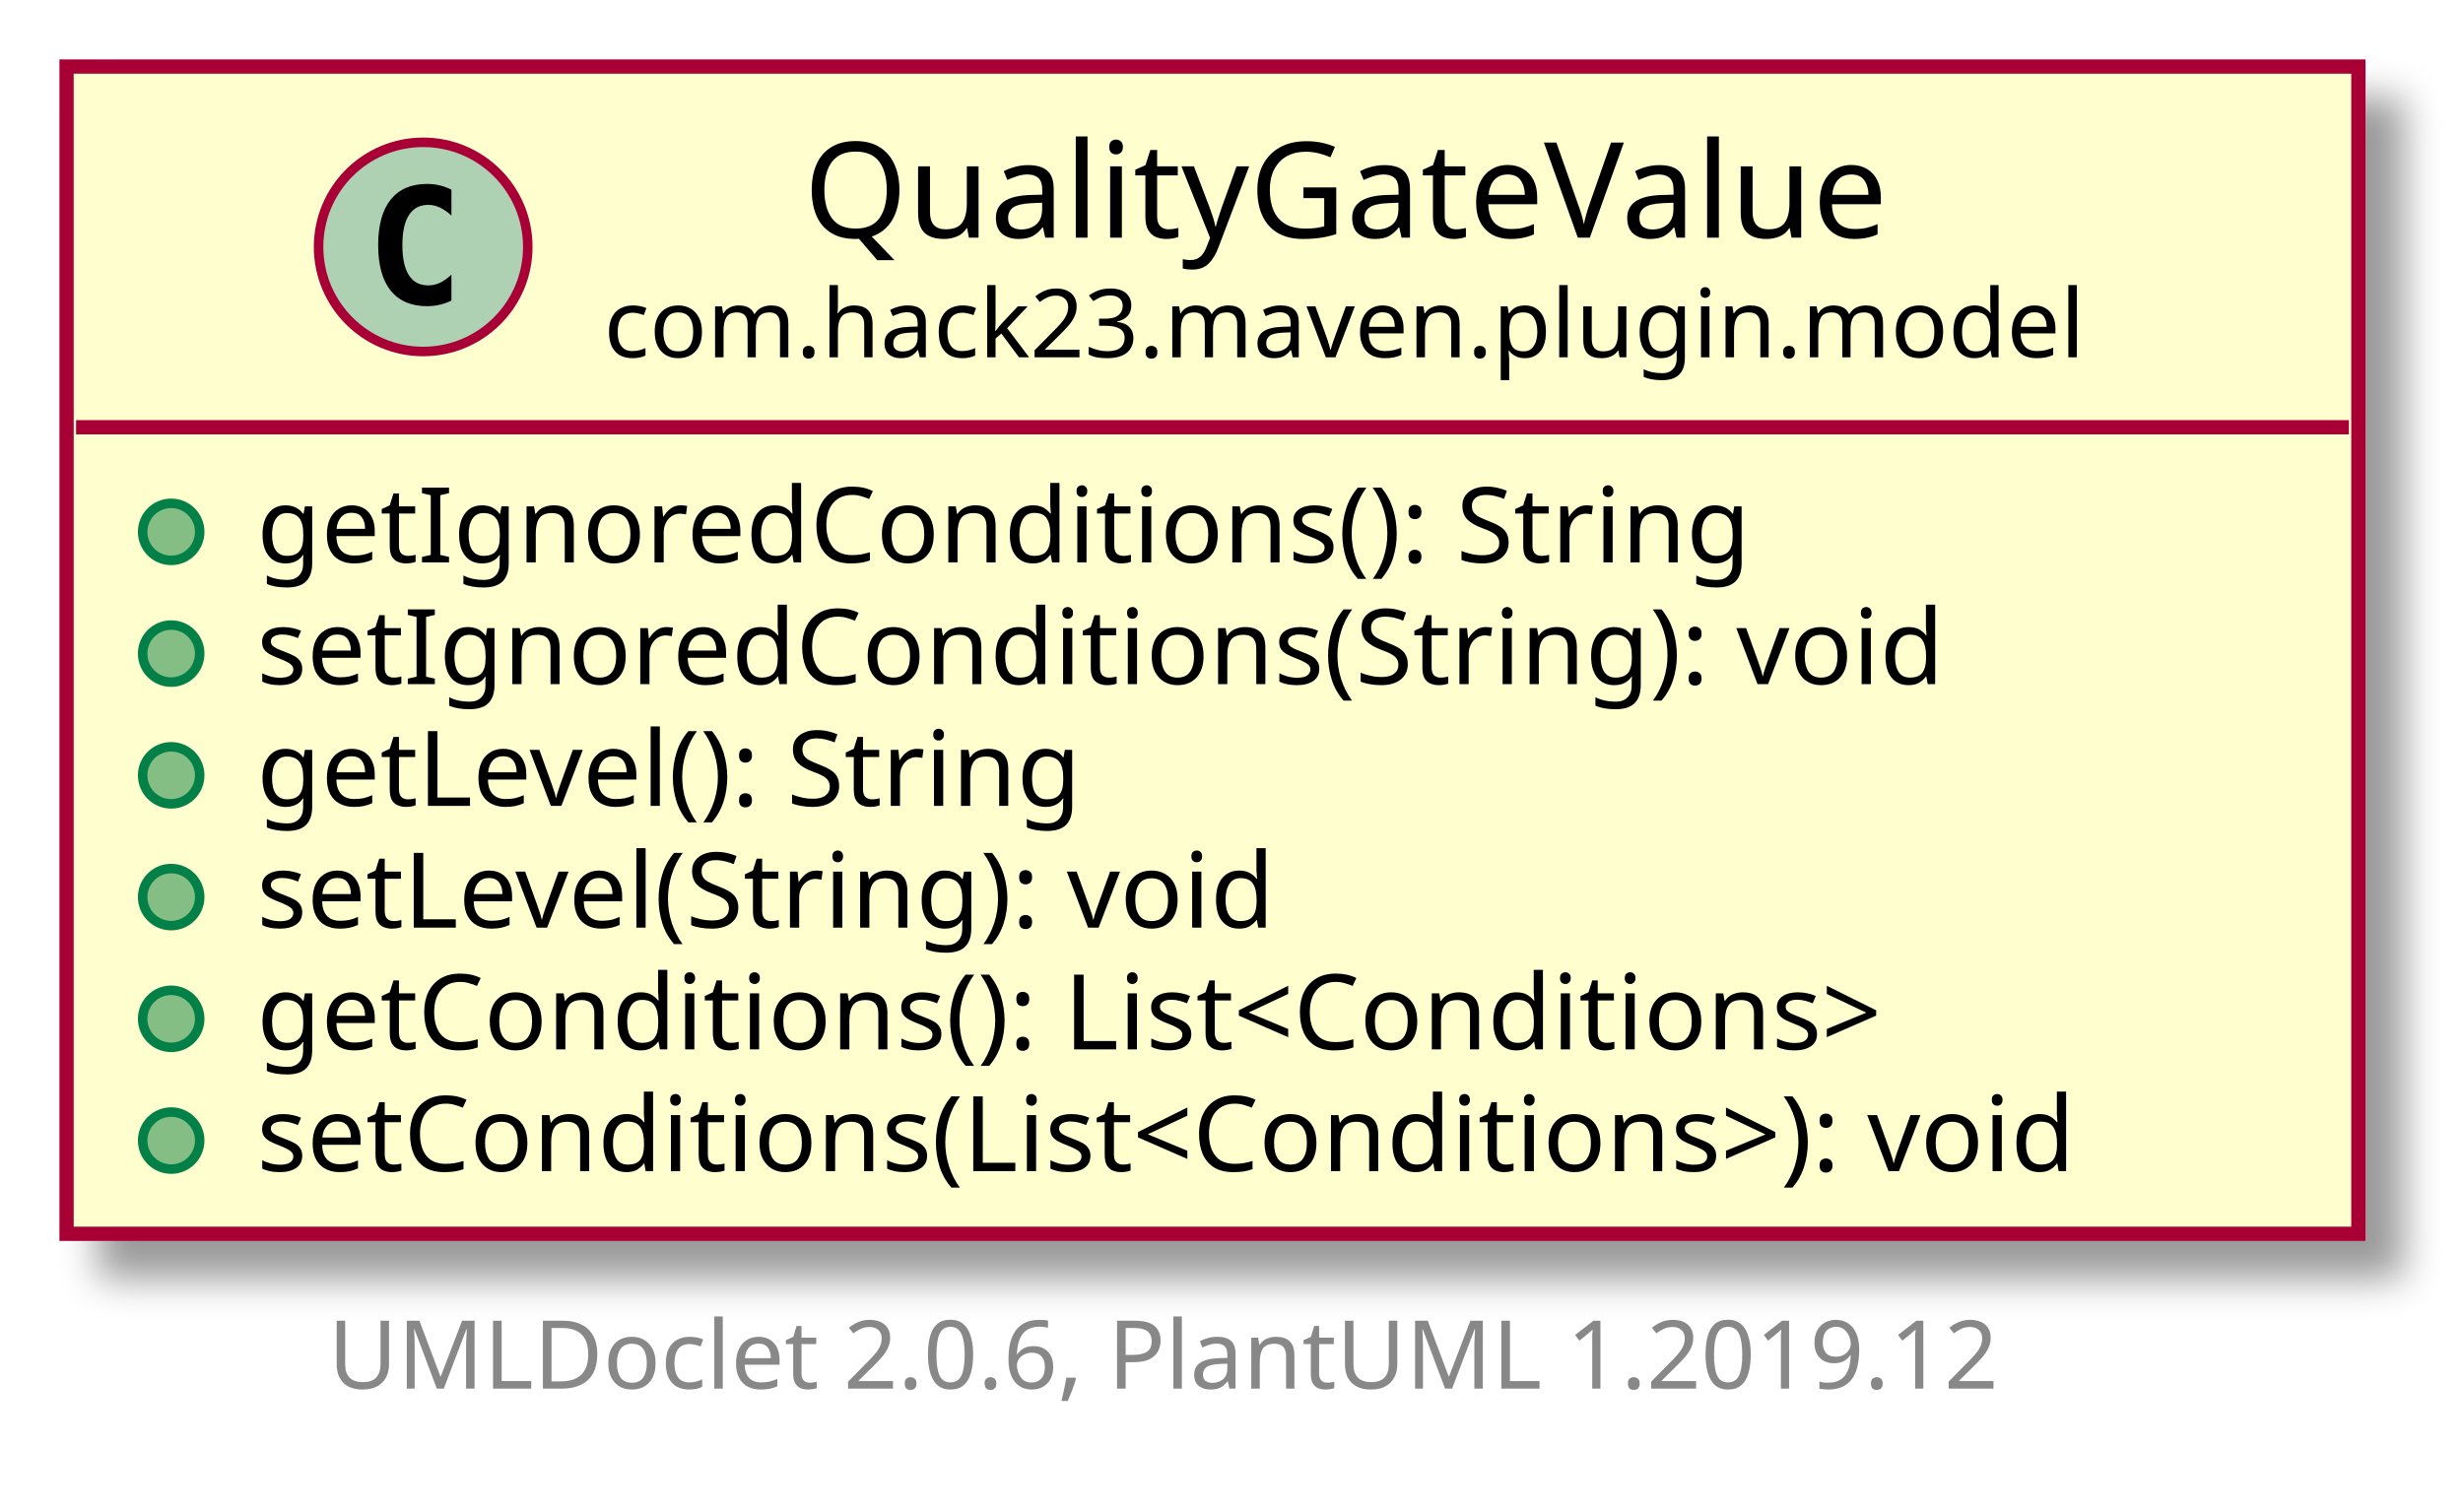
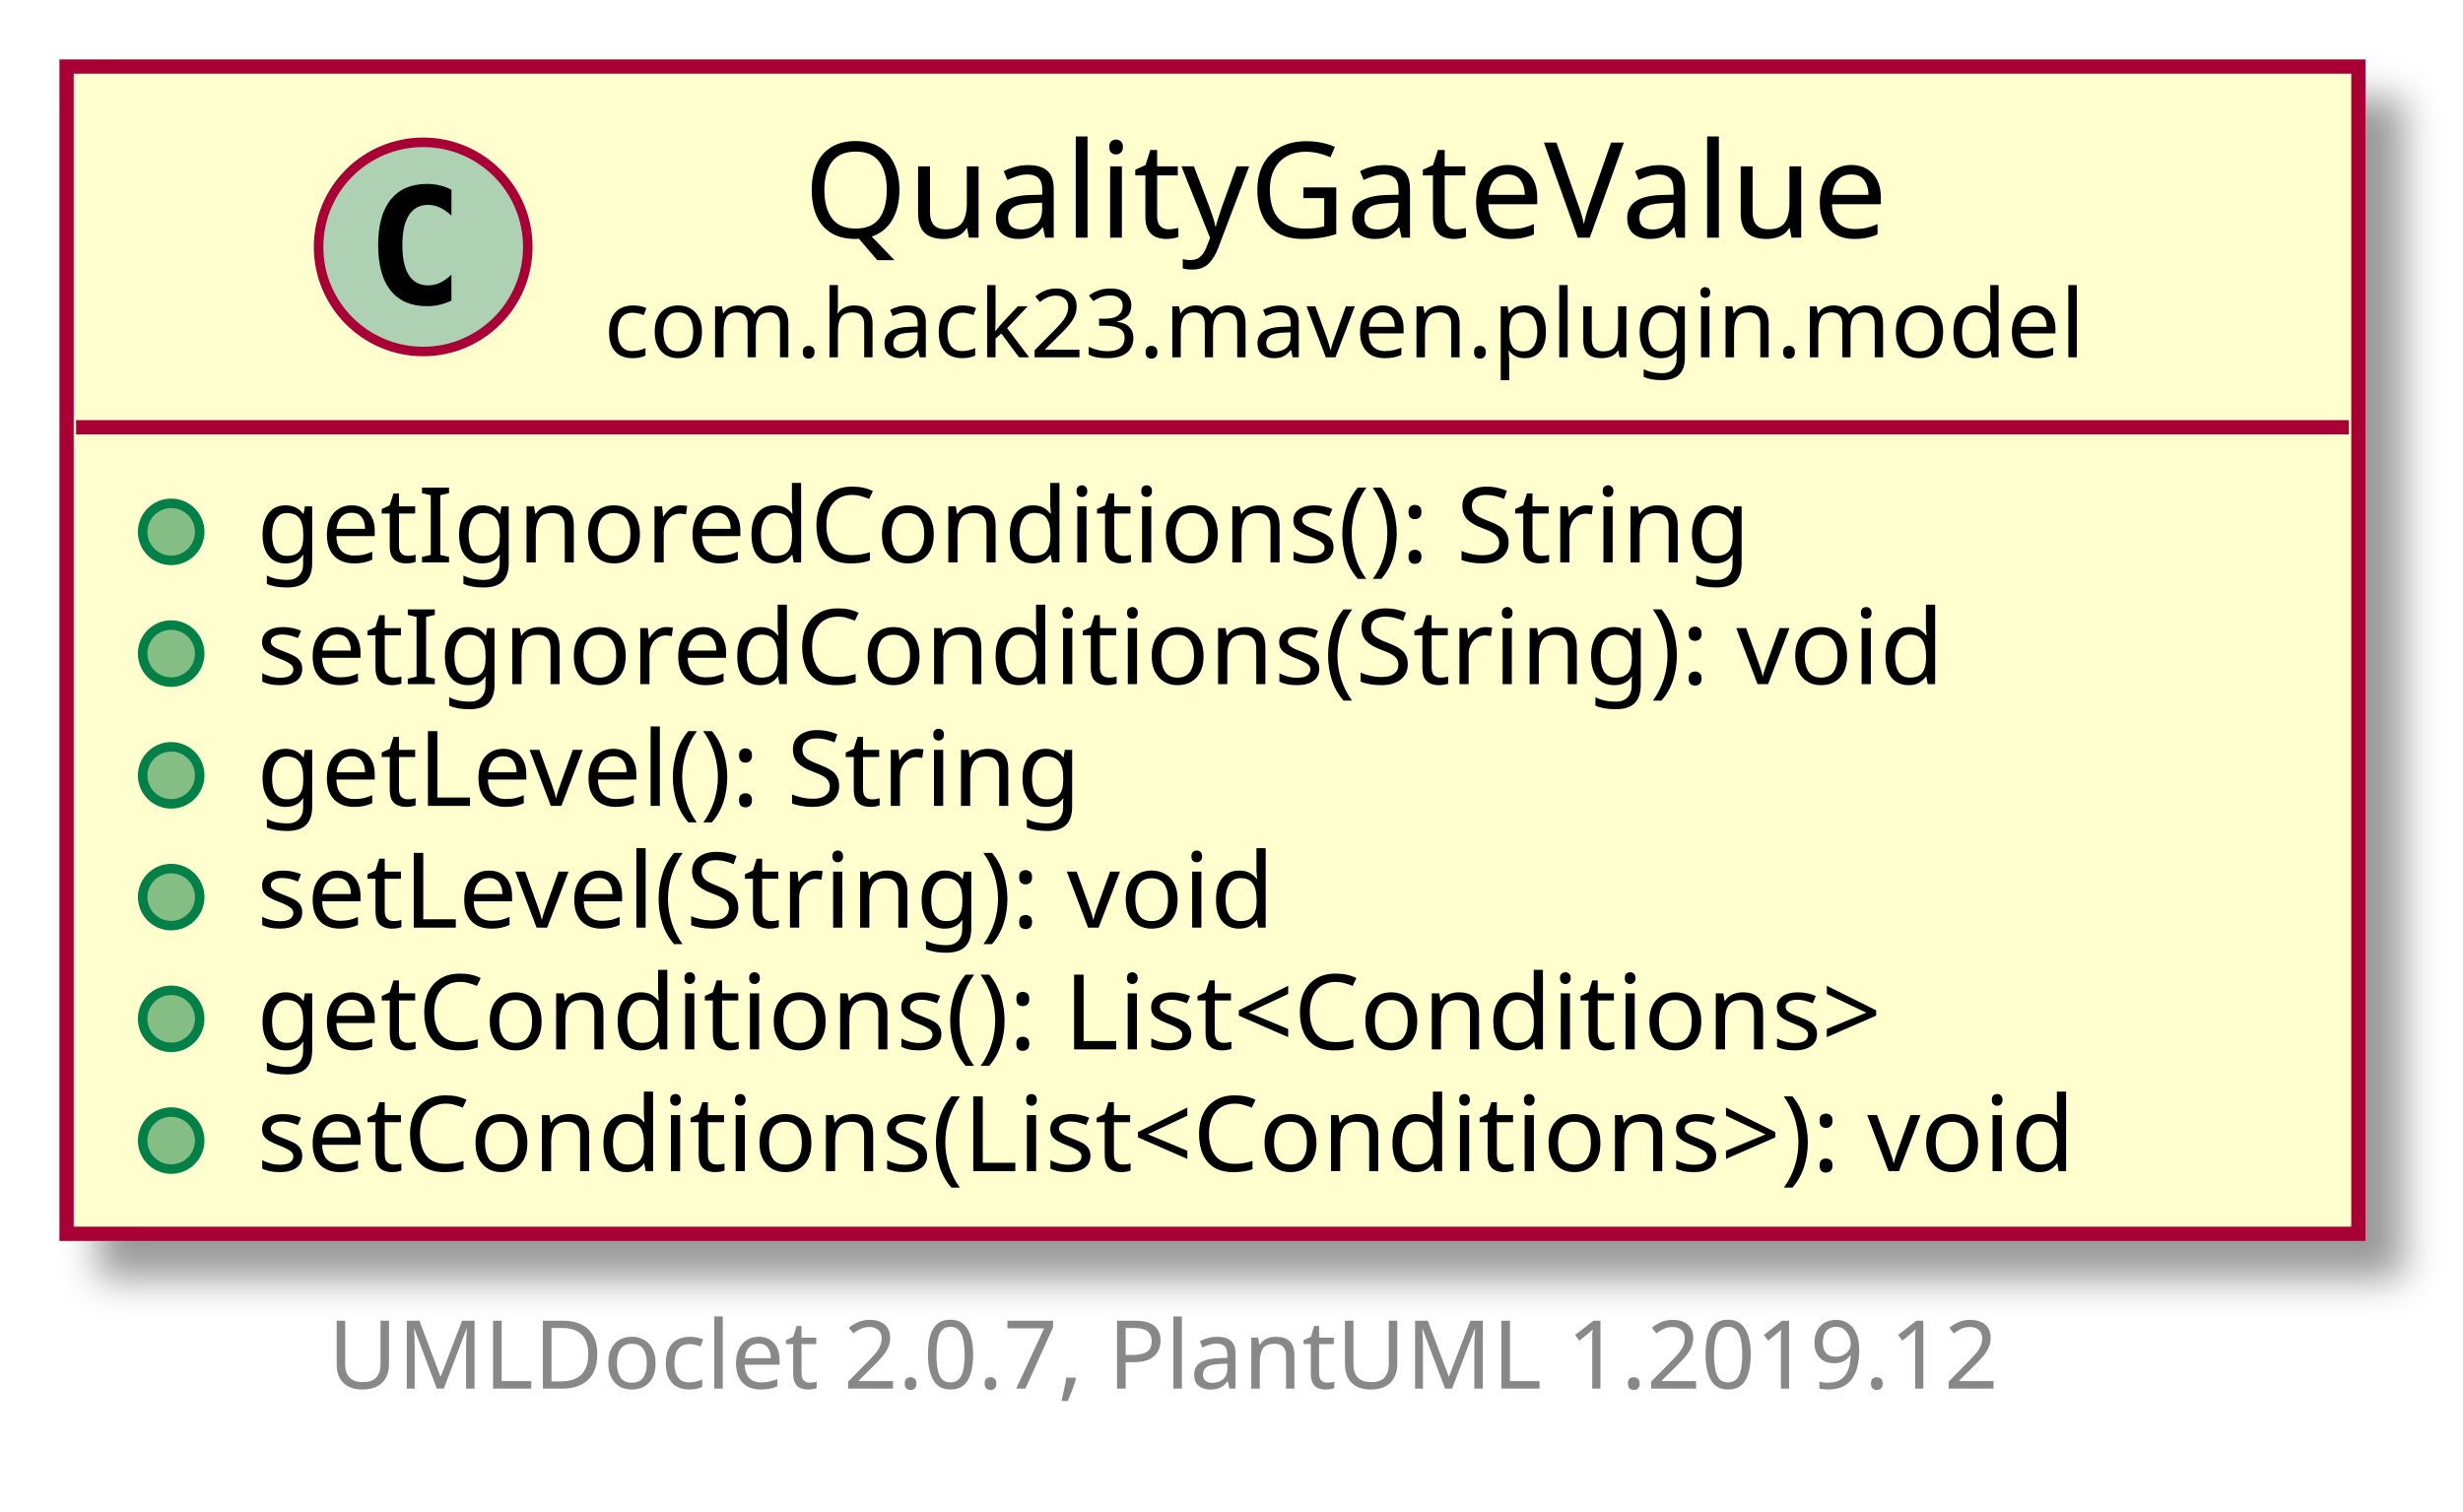
<svg xmlns="http://www.w3.org/2000/svg" xmlns:xlink="http://www.w3.org/1999/xlink" contentScriptType="application/ecmascript" contentStyleType="text/css" height="159px" preserveAspectRatio="none" style="width:259px;height:159px;" version="1.1" viewBox="0 0 259 159" width="259px" zoomAndPan="magnify">
  <defs>
-     <filter height="300%" id="f1h8s507wwv133" width="300%" x="-1" y="-1">
+     <filter height="300%" id="fhz4zscedst26" width="300%" x="-1" y="-1">
      <feGaussianBlur result="blurOut" stdDeviation="2.0" />
      <feColorMatrix in="blurOut" result="blurOut2" type="matrix" values="0 0 0 0 0 0 0 0 0 0 0 0 0 0 0 0 0 0 .4 0" />
      <feOffset dx="4.0" dy="4.0" in="blurOut2" result="blurOut3" />
      <feBlend in="SourceGraphic" in2="blurOut3" mode="normal" />
    </filter>
  </defs>
  <g>
    <a href="QualityGateValue.html" target="_top" title="QualityGateValue.html" xlink:actuate="onRequest" xlink:href="QualityGateValue.html" xlink:show="new" xlink:title="QualityGateValue.html" xlink:type="simple">
-       <rect fill="#FEFECE" filter="url(#f1h8s507wwv133)" height="122.766" id="com.hack23.maven.plugin.model.QualityGateValue" style="stroke: #A80036; stroke-width: 1.5;" width="241" x="7" y="7" />
+       <rect fill="#FEFECE" filter="url(#fhz4zscedst26)" height="122.766" id="com.hack23.maven.plugin.model.QualityGateValue" style="stroke: #A80036; stroke-width: 1.5;" width="241" x="7" y="7" />
      <ellipse cx="44.5" cy="25.969" fill="#ADD1B2" rx="11" ry="11" style="stroke: #A80036; stroke-width: 1.0;" />
      <path d="M47.469,31.609 Q46.891,31.906 46.25,32.047 Q45.609,32.203 44.906,32.203 Q42.406,32.203 41.078,30.562 Q39.766,28.906 39.766,25.781 Q39.766,22.656 41.078,21 Q42.406,19.344 44.906,19.344 Q45.609,19.344 46.25,19.5 Q46.906,19.656 47.469,19.953 L47.469,22.672 Q46.844,22.094 46.25,21.828 Q45.656,21.547 45.031,21.547 Q43.688,21.547 43,22.625 Q42.312,23.688 42.312,25.781 Q42.312,27.875 43,28.953 Q43.688,30.016 45.031,30.016 Q45.656,30.016 46.25,29.75 Q46.844,29.469 47.469,28.891 L47.469,31.609 Z " />
      <text fill="#000000" font-family="sans-serif" font-size="14" lengthAdjust="spacingAndGlyphs" textLength="117" x="84.5" y="24.995">QualityGateValue</text>
      <text fill="#000000" font-family="sans-serif" font-size="10" lengthAdjust="spacingAndGlyphs" textLength="159" x="63.5" y="37.579">com.hack23.maven.plugin.model</text>
      <line style="stroke: #A80036; stroke-width: 1.5;" x1="8" x2="247" y1="44.938" y2="44.938" />
      <ellipse cx="18" cy="55.938" fill="#84BE84" rx="3" ry="3" style="stroke: #038048; stroke-width: 1.0;" />
      <text fill="#000000" font-family="sans-serif" font-size="11" lengthAdjust="spacingAndGlyphs" textLength="171" x="27" y="59.148">getIgnoredConditions(): String</text>
      <ellipse cx="18" cy="68.742" fill="#84BE84" rx="3" ry="3" style="stroke: #038048; stroke-width: 1.0;" />
      <text fill="#000000" font-family="sans-serif" font-size="11" lengthAdjust="spacingAndGlyphs" textLength="194" x="27" y="71.953">setIgnoredConditions(String): void</text>
      <ellipse cx="18" cy="81.547" fill="#84BE84" rx="3" ry="3" style="stroke: #038048; stroke-width: 1.0;" />
      <text fill="#000000" font-family="sans-serif" font-size="11" lengthAdjust="spacingAndGlyphs" textLength="97" x="27" y="84.757">getLevel(): String</text>
      <ellipse cx="18" cy="94.352" fill="#84BE84" rx="3" ry="3" style="stroke: #038048; stroke-width: 1.0;" />
      <text fill="#000000" font-family="sans-serif" font-size="11" lengthAdjust="spacingAndGlyphs" textLength="120" x="27" y="97.562">setLevel(String): void</text>
      <ellipse cx="18" cy="107.156" fill="#84BE84" rx="3" ry="3" style="stroke: #038048; stroke-width: 1.0;" />
      <text fill="#000000" font-family="sans-serif" font-size="11" lengthAdjust="spacingAndGlyphs" textLength="192" x="27" y="110.367">getConditions(): List&lt;Conditions&gt;</text>
      <ellipse cx="18" cy="119.961" fill="#84BE84" rx="3" ry="3" style="stroke: #038048; stroke-width: 1.0;" />
      <text fill="#000000" font-family="sans-serif" font-size="11" lengthAdjust="spacingAndGlyphs" textLength="215" x="27" y="123.171">setConditions(List&lt;Conditions&gt;): void</text>
    </a>
-     <text fill="#888888" font-family="sans-serif" font-size="10" lengthAdjust="spacingAndGlyphs" textLength="186" x="34.5" y="146.048">UMLDoclet 2.0.6, PlantUML 1.2019.12</text>
+     <text fill="#888888" font-family="sans-serif" font-size="10" lengthAdjust="spacingAndGlyphs" textLength="186" x="34.5" y="146.048">UMLDoclet 2.0.7, PlantUML 1.2019.12</text>
  </g>
</svg>
